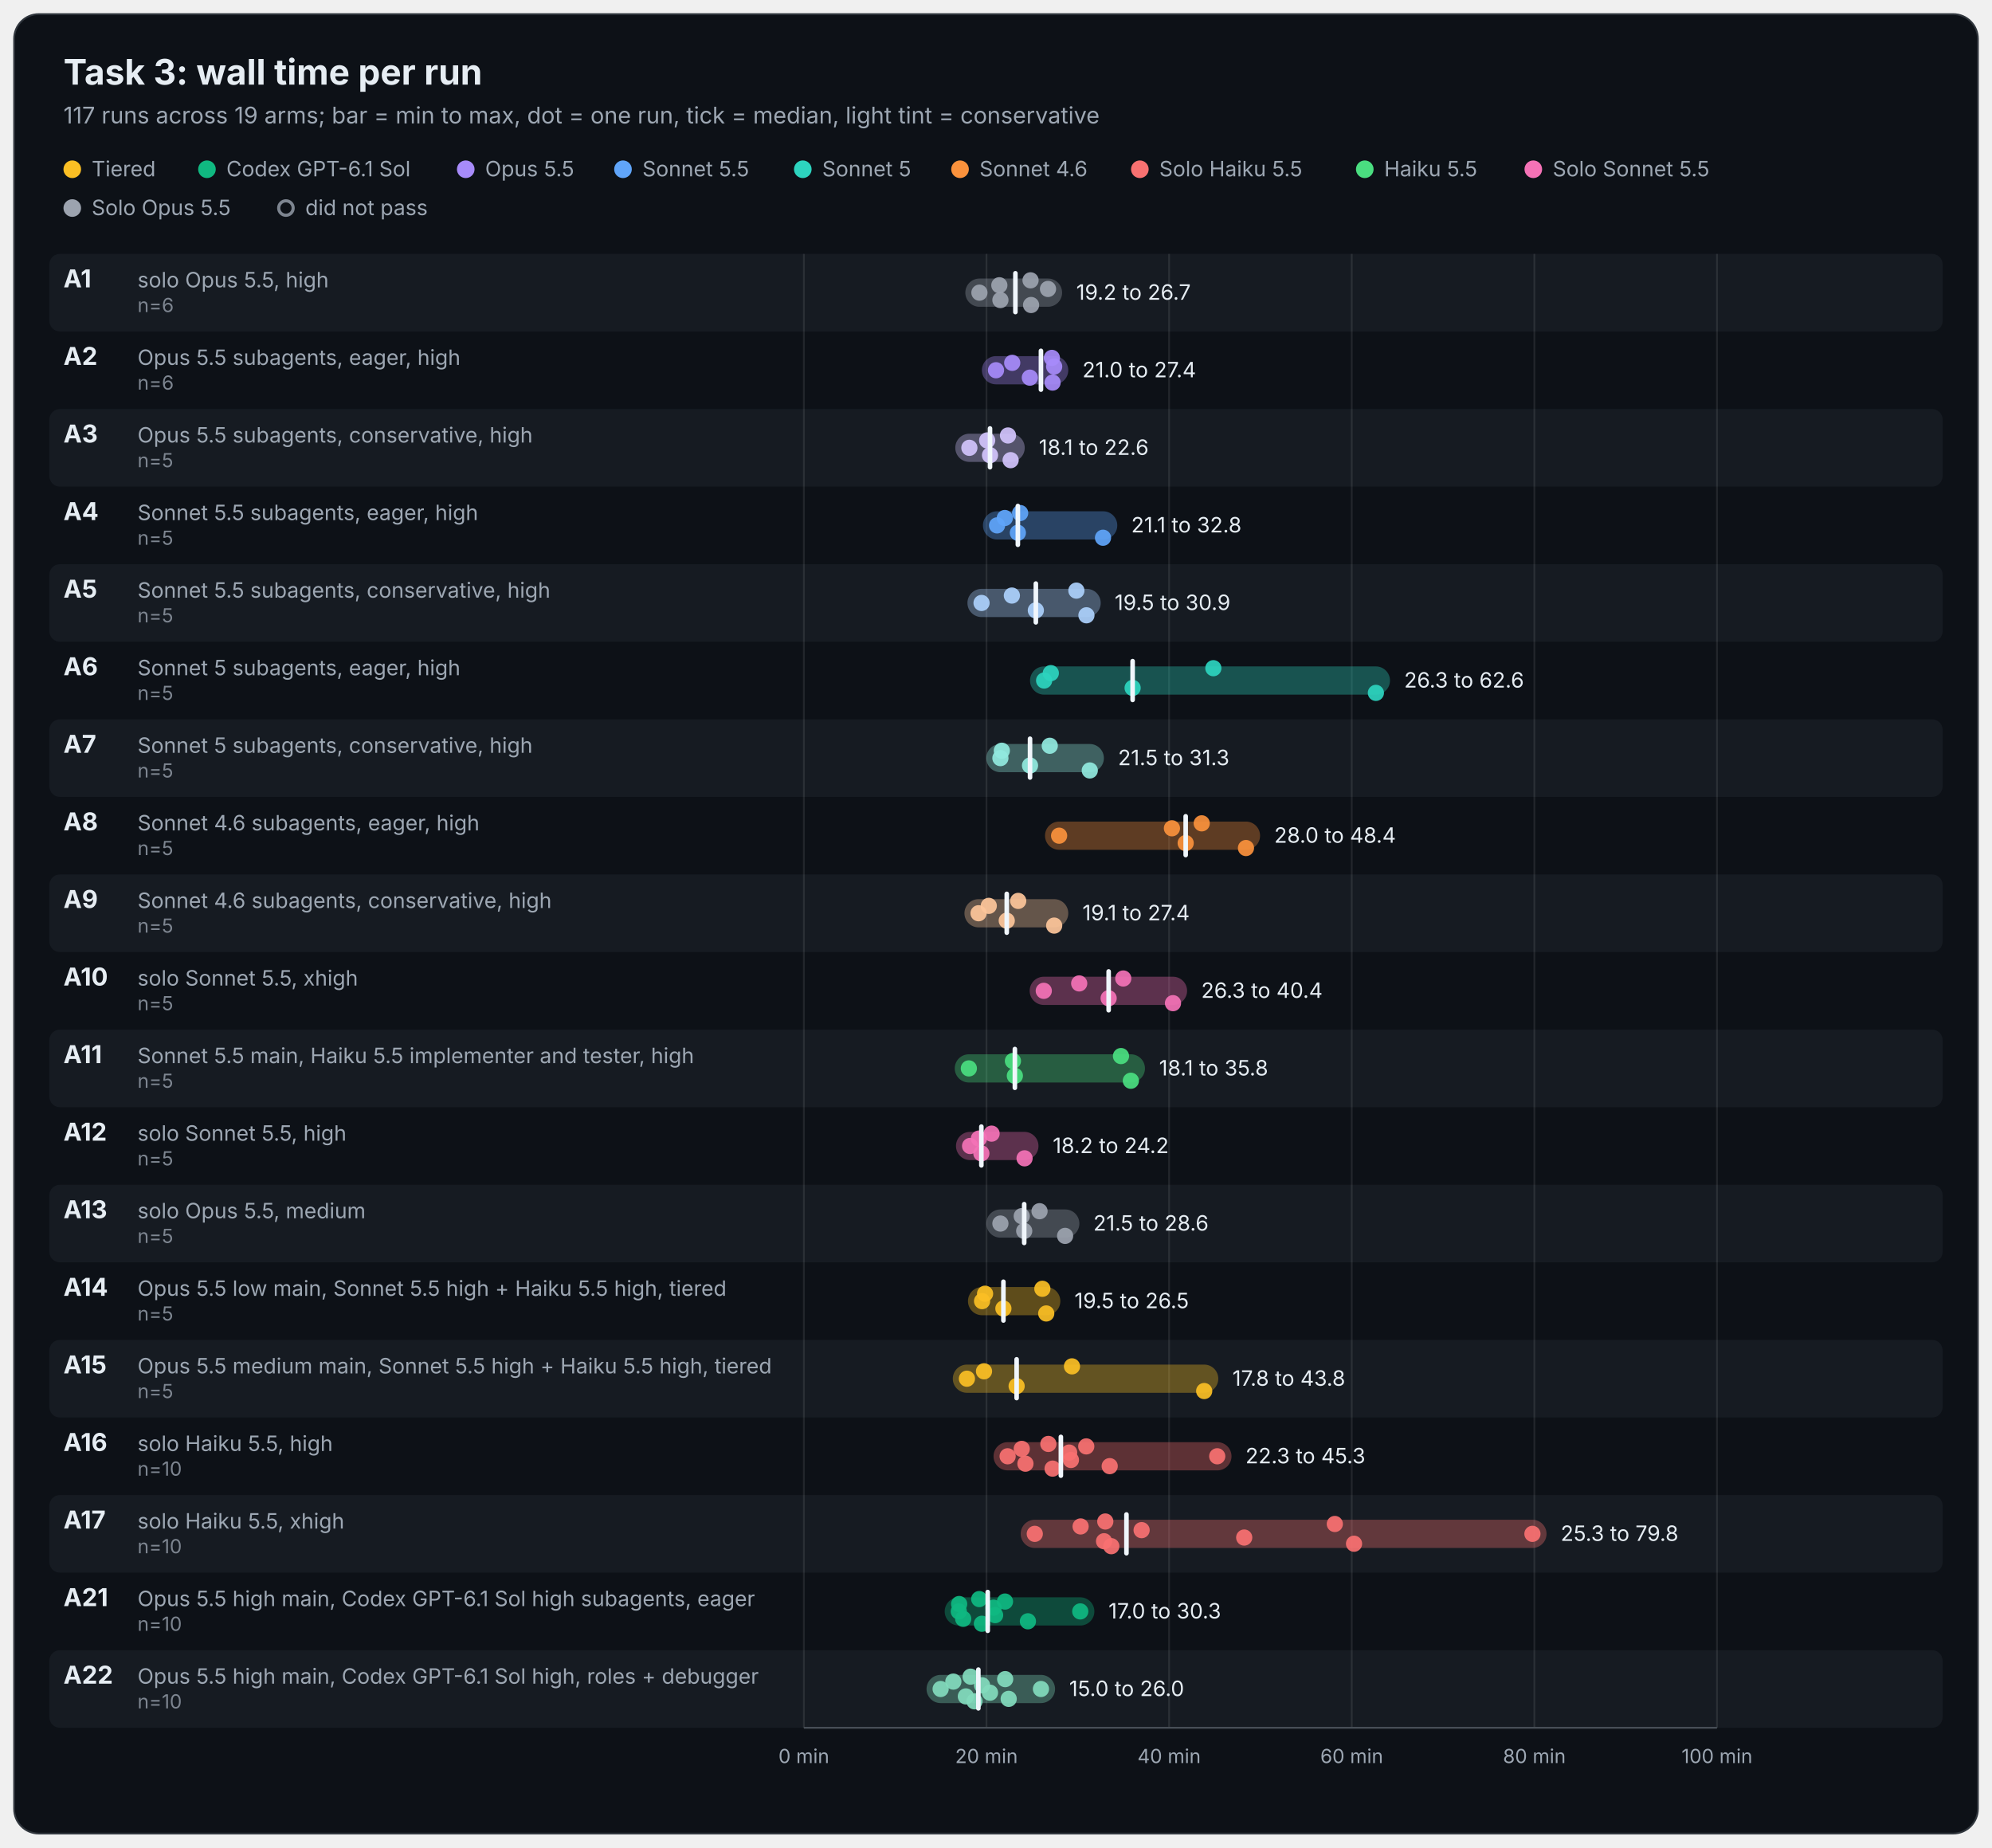
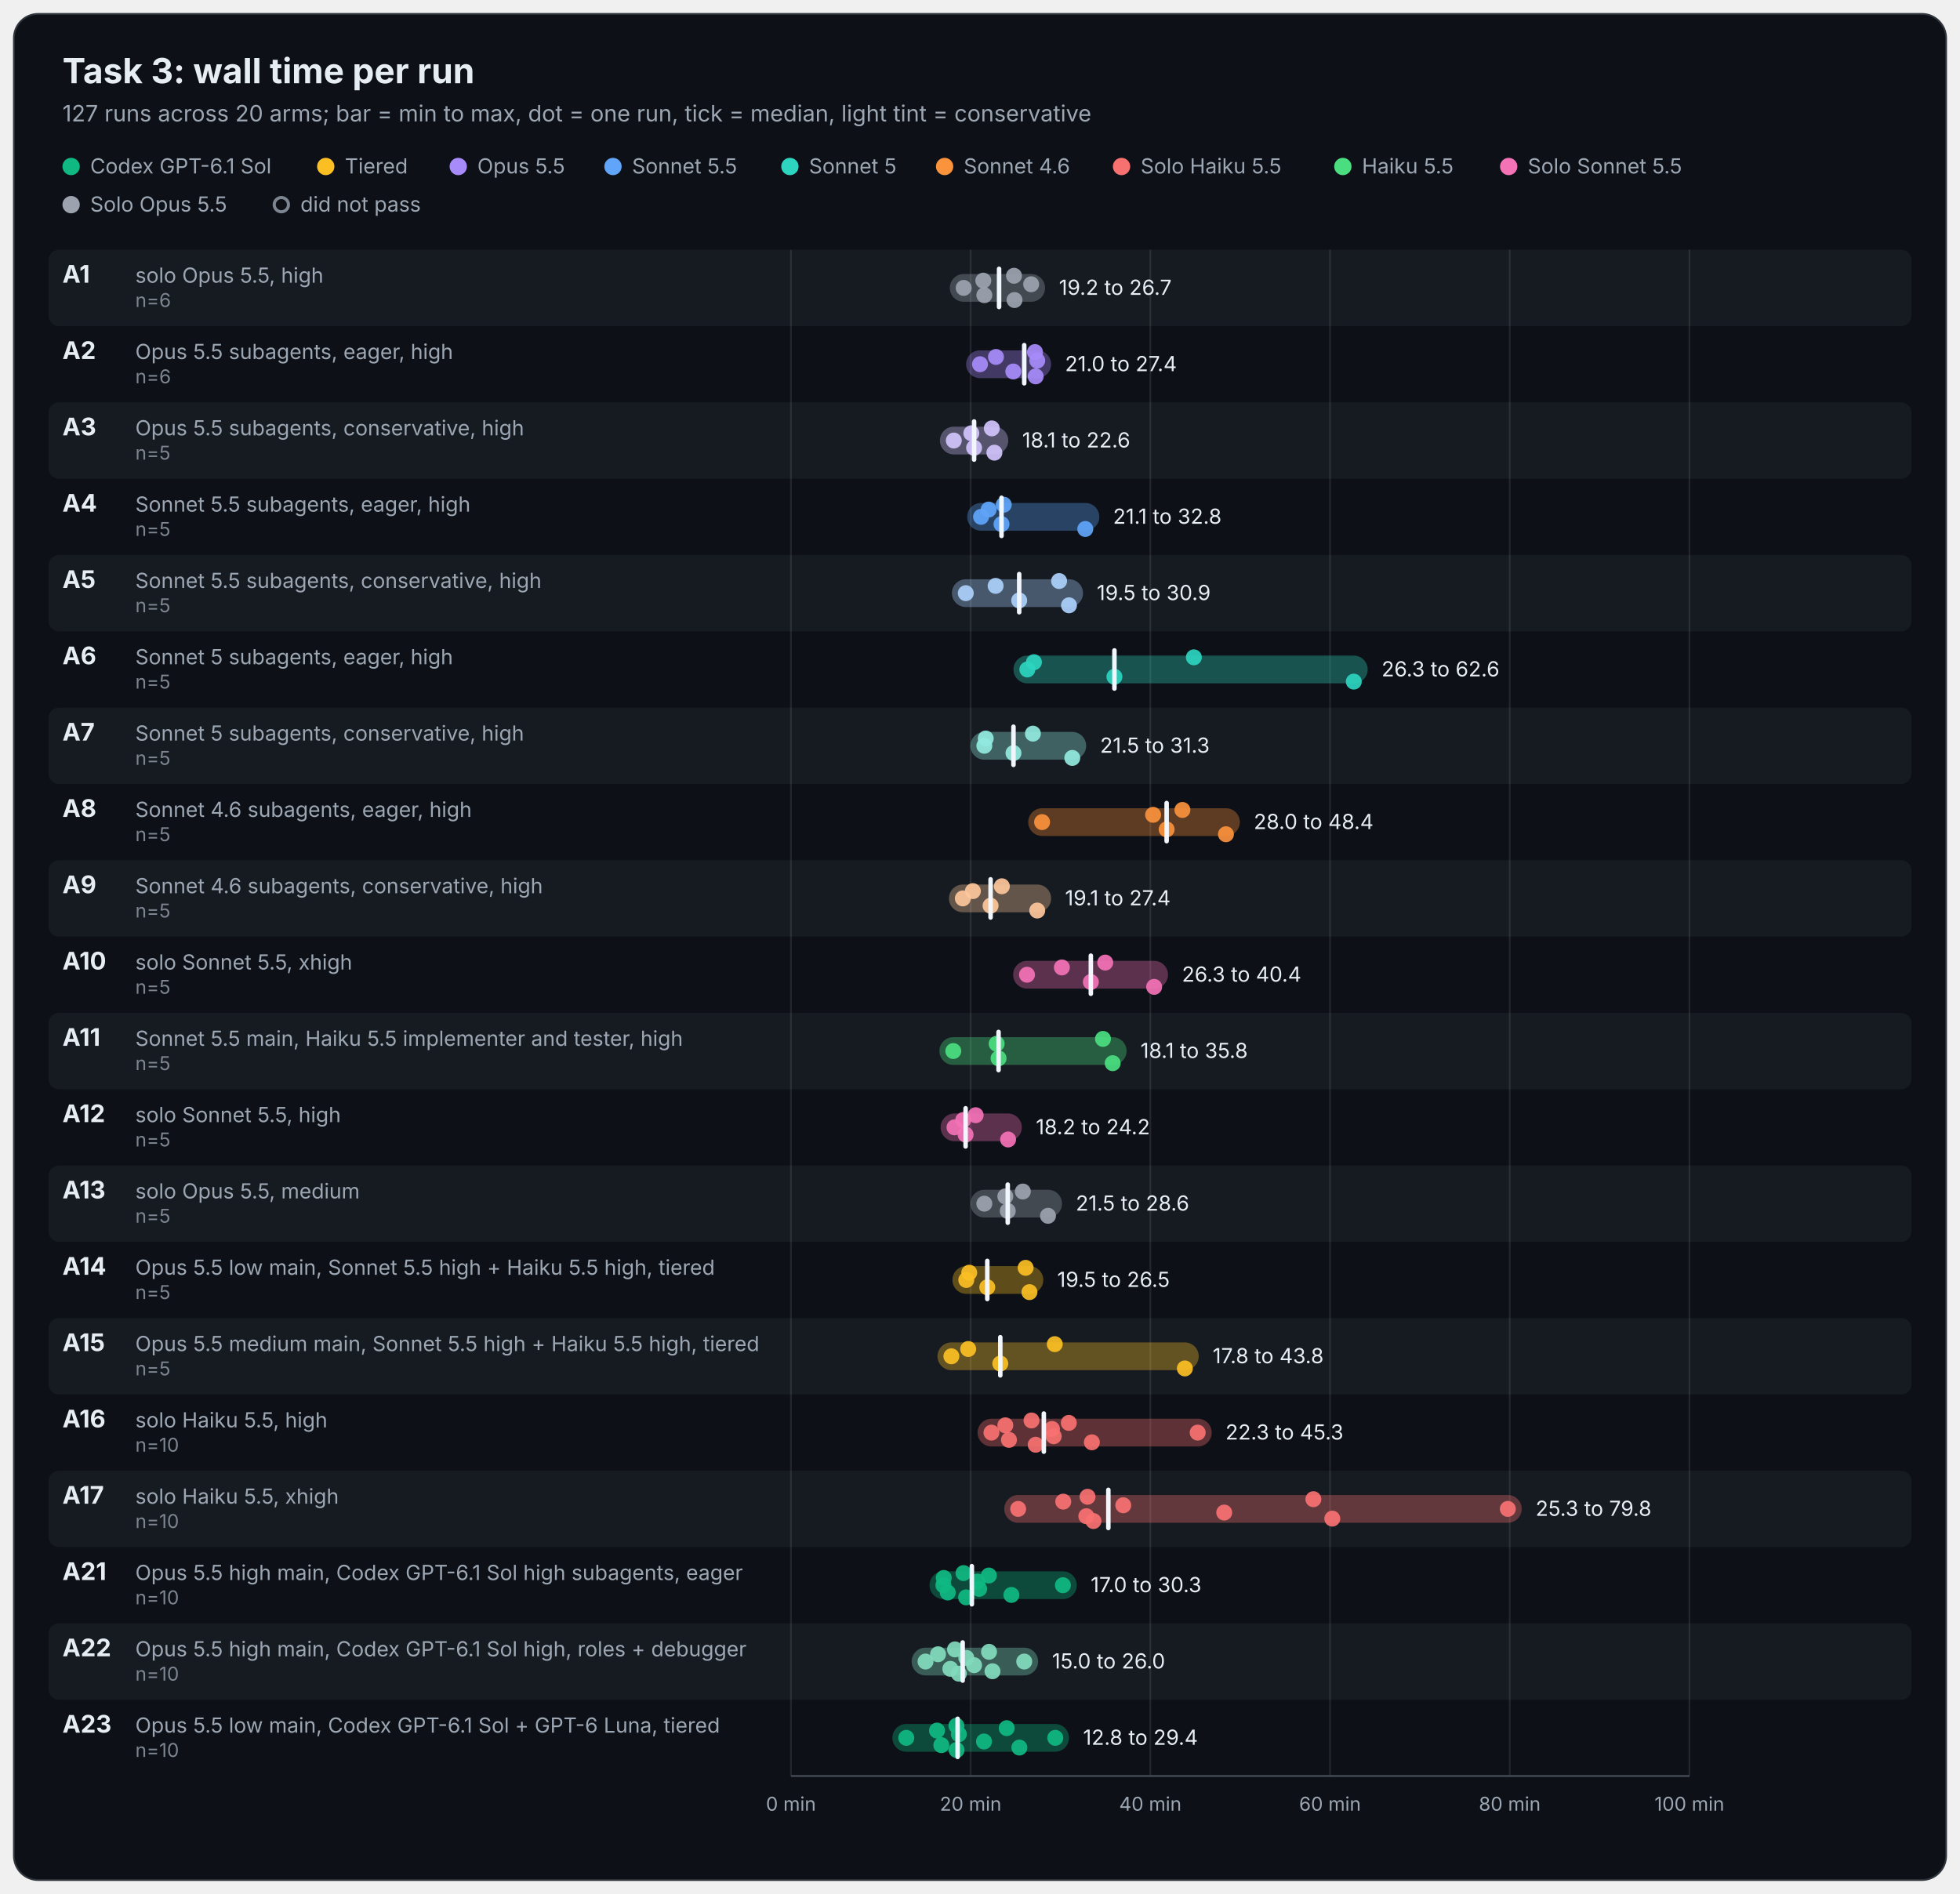
- <svg xmlns="http://www.w3.org/2000/svg" width="1130" height="1048.0" viewBox="0 0 1130 1048.0" role="img" aria-label="Task 3: wall time per run" font-family="-apple-system, &quot;Segoe UI&quot;, Inter, Roboto, &quot;Helvetica Neue&quot;, Arial, sans-serif">
-   <rect x="8" y="8" width="1114" height="1032.0" rx="14" fill="#0d1117" stroke="#30363d" stroke-width="1" />
+ <svg xmlns="http://www.w3.org/2000/svg" width="1130" height="1092.0" viewBox="0 0 1130 1092.0" role="img" aria-label="Task 3: wall time per run" font-family="-apple-system, &quot;Segoe UI&quot;, Inter, Roboto, &quot;Helvetica Neue&quot;, Arial, sans-serif">
+   <rect x="8" y="8" width="1114" height="1076.0" rx="14" fill="#0d1117" stroke="#30363d" stroke-width="1" />
  <text x="36.0" y="48.0" font-size="20" font-weight="700" fill="#e6edf3" text-anchor="start">Task 3: wall time per run</text>
-   <text x="36.0" y="70.0" font-size="13" font-weight="400" fill="#9da7b3" text-anchor="start">117 runs across 19 arms; bar = min to max, dot = one run, tick = median, light tint = conservative</text>
-   <circle cx="41.0" cy="96.0" r="5" fill="#fbbf24" />
-   <text x="52.0" y="100.0" font-size="12" font-weight="400" fill="#9da7b3" text-anchor="start">Tiered</text>
-   <circle cx="117.4" cy="96.0" r="5" fill="#10b981" />
-   <text x="128.4" y="100.0" font-size="12" font-weight="400" fill="#9da7b3" text-anchor="start">Codex GPT-6.1 Sol</text>
+   <text x="36.0" y="70.0" font-size="13" font-weight="400" fill="#9da7b3" text-anchor="start">127 runs across 20 arms; bar = min to max, dot = one run, tick = median, light tint = conservative</text>
+   <circle cx="41.0" cy="96.0" r="5" fill="#10b981" />
+   <text x="52.0" y="100.0" font-size="12" font-weight="400" fill="#9da7b3" text-anchor="start">Codex GPT-6.1 Sol</text>
+   <circle cx="187.8" cy="96.0" r="5" fill="#fbbf24" />
+   <text x="198.8" y="100.0" font-size="12" font-weight="400" fill="#9da7b3" text-anchor="start">Tiered</text>
  <circle cx="264.2" cy="96.0" r="5" fill="#a78bfa" />
  <text x="275.2" y="100.0" font-size="12" font-weight="400" fill="#9da7b3" text-anchor="start">Opus 5.5</text>
  <circle cx="353.4" cy="96.0" r="5" fill="#60a5fa" />
  <text x="364.4" y="100.0" font-size="12" font-weight="400" fill="#9da7b3" text-anchor="start">Sonnet 5.5</text>
  <circle cx="455.4" cy="96.0" r="5" fill="#2dd4bf" />
  <text x="466.4" y="100.0" font-size="12" font-weight="400" fill="#9da7b3" text-anchor="start">Sonnet 5</text>
  <circle cx="544.6" cy="96.0" r="5" fill="#fb923c" />
  <text x="555.6" y="100.0" font-size="12" font-weight="400" fill="#9da7b3" text-anchor="start">Sonnet 4.6</text>
  <circle cx="646.6" cy="96.0" r="5" fill="#f87171" />
  <text x="657.6" y="100.0" font-size="12" font-weight="400" fill="#9da7b3" text-anchor="start">Solo Haiku 5.5</text>
  <circle cx="774.2" cy="96.0" r="5" fill="#4ade80" />
  <text x="785.2" y="100.0" font-size="12" font-weight="400" fill="#9da7b3" text-anchor="start">Haiku 5.5</text>
  <circle cx="869.8" cy="96.0" r="5" fill="#f472b6" />
  <text x="880.8" y="100.0" font-size="12" font-weight="400" fill="#9da7b3" text-anchor="start">Solo Sonnet 5.5</text>
  <circle cx="41.0" cy="118.0" r="5" fill="#9ca3af" />
  <text x="52.0" y="122.0" font-size="12" font-weight="400" fill="#9da7b3" text-anchor="start">Solo Opus 5.5</text>
  <circle cx="162.2" cy="118.0" r="4.1" fill="#0d1117" stroke="#7d8590" stroke-width="1.8" />
  <text x="173.2" y="122.0" font-size="12" font-weight="400" fill="#9da7b3" text-anchor="start">did not pass</text>
  <rect x="28" y="144.0" width="1074.0" height="44" rx="6" fill="#161b22" />
  <rect x="28" y="232.0" width="1074.0" height="44" rx="6" fill="#161b22" />
  <rect x="28" y="320.0" width="1074.0" height="44" rx="6" fill="#161b22" />
  <rect x="28" y="408.0" width="1074.0" height="44" rx="6" fill="#161b22" />
  <rect x="28" y="496.0" width="1074.0" height="44" rx="6" fill="#161b22" />
  <rect x="28" y="584.0" width="1074.0" height="44" rx="6" fill="#161b22" />
  <rect x="28" y="672.0" width="1074.0" height="44" rx="6" fill="#161b22" />
  <rect x="28" y="760.0" width="1074.0" height="44" rx="6" fill="#161b22" />
  <rect x="28" y="848.0" width="1074.0" height="44" rx="6" fill="#161b22" />
  <rect x="28" y="936.0" width="1074.0" height="44" rx="6" fill="#161b22" />
-   <line x1="456.0" y1="144.0" x2="456.0" y2="980.0" stroke="#ffffff" stroke-opacity="0.09" stroke-width="1" />
-   <text x="456.0" y="1000.0" font-size="11" font-weight="400" fill="#9da7b3" text-anchor="middle">0 min</text>
-   <line x1="559.6" y1="144.0" x2="559.6" y2="980.0" stroke="#ffffff" stroke-opacity="0.09" stroke-width="1" />
-   <text x="559.6" y="1000.0" font-size="11" font-weight="400" fill="#9da7b3" text-anchor="middle">20 min</text>
-   <line x1="663.2" y1="144.0" x2="663.2" y2="980.0" stroke="#ffffff" stroke-opacity="0.09" stroke-width="1" />
-   <text x="663.2" y="1000.0" font-size="11" font-weight="400" fill="#9da7b3" text-anchor="middle">40 min</text>
-   <line x1="766.8" y1="144.0" x2="766.8" y2="980.0" stroke="#ffffff" stroke-opacity="0.09" stroke-width="1" />
-   <text x="766.8" y="1000.0" font-size="11" font-weight="400" fill="#9da7b3" text-anchor="middle">60 min</text>
-   <line x1="870.4" y1="144.0" x2="870.4" y2="980.0" stroke="#ffffff" stroke-opacity="0.09" stroke-width="1" />
-   <text x="870.4" y="1000.0" font-size="11" font-weight="400" fill="#9da7b3" text-anchor="middle">80 min</text>
-   <line x1="974.0" y1="144.0" x2="974.0" y2="980.0" stroke="#ffffff" stroke-opacity="0.09" stroke-width="1" />
-   <text x="974.0" y="1000.0" font-size="11" font-weight="400" fill="#9da7b3" text-anchor="middle">100 min</text>
-   <line x1="456.0" y1="980.0" x2="974.0" y2="980.0" stroke="#484f58" stroke-width="1" />
+   <line x1="456.0" y1="144.0" x2="456.0" y2="1024.0" stroke="#ffffff" stroke-opacity="0.09" stroke-width="1" />
+   <text x="456.0" y="1044.0" font-size="11" font-weight="400" fill="#9da7b3" text-anchor="middle">0 min</text>
+   <line x1="559.6" y1="144.0" x2="559.6" y2="1024.0" stroke="#ffffff" stroke-opacity="0.09" stroke-width="1" />
+   <text x="559.6" y="1044.0" font-size="11" font-weight="400" fill="#9da7b3" text-anchor="middle">20 min</text>
+   <line x1="663.2" y1="144.0" x2="663.2" y2="1024.0" stroke="#ffffff" stroke-opacity="0.09" stroke-width="1" />
+   <text x="663.2" y="1044.0" font-size="11" font-weight="400" fill="#9da7b3" text-anchor="middle">40 min</text>
+   <line x1="766.8" y1="144.0" x2="766.8" y2="1024.0" stroke="#ffffff" stroke-opacity="0.09" stroke-width="1" />
+   <text x="766.8" y="1044.0" font-size="11" font-weight="400" fill="#9da7b3" text-anchor="middle">60 min</text>
+   <line x1="870.4" y1="144.0" x2="870.4" y2="1024.0" stroke="#ffffff" stroke-opacity="0.09" stroke-width="1" />
+   <text x="870.4" y="1044.0" font-size="11" font-weight="400" fill="#9da7b3" text-anchor="middle">80 min</text>
+   <line x1="974.0" y1="144.0" x2="974.0" y2="1024.0" stroke="#ffffff" stroke-opacity="0.09" stroke-width="1" />
+   <text x="974.0" y="1044.0" font-size="11" font-weight="400" fill="#9da7b3" text-anchor="middle">100 min</text>
+   <line x1="456.0" y1="1024.0" x2="974.0" y2="1024.0" stroke="#484f58" stroke-width="1" />
  <text x="36.0" y="163.0" font-size="14" font-weight="700" fill="#e6edf3" text-anchor="start">A1</text>
  <text x="78.0" y="163.0" font-size="12" font-weight="400" fill="#9da7b3" text-anchor="start">solo Opus 5.5, high</text>
  <text x="78.0" y="177.0" font-size="11" font-weight="400" fill="#7d8590" text-anchor="start">n=6</text>
  <rect x="547.6" y="158.0" width="54.9" height="16" rx="8.0" fill="#9ca3af" fill-opacity="0.34" />
  <circle cx="555.6" cy="166.0" r="4.6" fill="#9ca3af" fill-opacity="0.92" />
  <circle cx="566.9" cy="161.8" r="4.6" fill="#9ca3af" fill-opacity="0.92" />
  <circle cx="567.5" cy="170.2" r="4.6" fill="#9ca3af" fill-opacity="0.92" />
  <circle cx="584.6" cy="159.0" r="4.6" fill="#9ca3af" fill-opacity="0.92" />
  <circle cx="584.9" cy="173.0" r="4.6" fill="#9ca3af" fill-opacity="0.92" />
  <circle cx="594.5" cy="163.9" r="4.6" fill="#9ca3af" fill-opacity="0.92" />
  <line x1="576.0" y1="155.0" x2="576.0" y2="177.0" stroke="#f0f6fc" stroke-width="2.6" stroke-linecap="round" />
  <text x="610.5" y="170.0" font-size="12" font-weight="400" fill="#e6edf3" text-anchor="start">19.2 to 26.7</text>
  <text x="36.0" y="207.0" font-size="14" font-weight="700" fill="#e6edf3" text-anchor="start">A2</text>
  <text x="78.0" y="207.0" font-size="12" font-weight="400" fill="#9da7b3" text-anchor="start">Opus 5.5 subagents, eager, high</text>
  <text x="78.0" y="221.0" font-size="11" font-weight="400" fill="#7d8590" text-anchor="start">n=6</text>
  <rect x="557.0" y="202.0" width="49.0" height="16" rx="8.0" fill="#a78bfa" fill-opacity="0.34" />
  <circle cx="565.0" cy="210.0" r="4.6" fill="#a78bfa" fill-opacity="0.92" />
  <circle cx="574.2" cy="205.8" r="4.6" fill="#a78bfa" fill-opacity="0.92" />
  <circle cx="584.2" cy="214.2" r="4.6" fill="#a78bfa" fill-opacity="0.92" />
  <circle cx="596.7" cy="203.0" r="4.6" fill="#a78bfa" fill-opacity="0.92" />
  <circle cx="597.1" cy="217.0" r="4.6" fill="#a78bfa" fill-opacity="0.92" />
  <circle cx="598.0" cy="207.9" r="4.6" fill="#a78bfa" fill-opacity="0.92" />
  <line x1="590.5" y1="199.0" x2="590.5" y2="221.0" stroke="#f0f6fc" stroke-width="2.6" stroke-linecap="round" />
  <text x="614.0" y="214.0" font-size="12" font-weight="400" fill="#e6edf3" text-anchor="start">21.0 to 27.4</text>
  <text x="36.0" y="251.0" font-size="14" font-weight="700" fill="#e6edf3" text-anchor="start">A3</text>
  <text x="78.0" y="251.0" font-size="12" font-weight="400" fill="#9da7b3" text-anchor="start">Opus 5.5 subagents, conservative, high</text>
  <text x="78.0" y="265.0" font-size="11" font-weight="400" fill="#7d8590" text-anchor="start">n=5</text>
  <rect x="541.9" y="246.0" width="39.4" height="16" rx="8.0" fill="#d1c3fc" fill-opacity="0.34" />
  <circle cx="549.9" cy="254.0" r="4.6" fill="#d1c3fc" fill-opacity="0.92" />
  <circle cx="560.0" cy="249.8" r="4.6" fill="#d1c3fc" fill-opacity="0.92" />
  <circle cx="561.6" cy="258.2" r="4.6" fill="#d1c3fc" fill-opacity="0.92" />
  <circle cx="571.8" cy="247.0" r="4.6" fill="#d1c3fc" fill-opacity="0.92" />
  <circle cx="573.3" cy="261.0" r="4.6" fill="#d1c3fc" fill-opacity="0.92" />
  <line x1="561.6" y1="243.0" x2="561.6" y2="265.0" stroke="#f0f6fc" stroke-width="2.6" stroke-linecap="round" />
  <text x="589.3" y="258.0" font-size="12" font-weight="400" fill="#e6edf3" text-anchor="start">18.1 to 22.6</text>
  <text x="36.0" y="295.0" font-size="14" font-weight="700" fill="#e6edf3" text-anchor="start">A4</text>
  <text x="78.0" y="295.0" font-size="12" font-weight="400" fill="#9da7b3" text-anchor="start">Sonnet 5.5 subagents, eager, high</text>
  <text x="78.0" y="309.0" font-size="11" font-weight="400" fill="#7d8590" text-anchor="start">n=5</text>
  <rect x="557.6" y="290.0" width="76.2" height="16" rx="8.0" fill="#60a5fa" fill-opacity="0.34" />
  <circle cx="565.6" cy="298.0" r="4.6" fill="#60a5fa" fill-opacity="0.92" />
  <circle cx="570.0" cy="293.8" r="4.6" fill="#60a5fa" fill-opacity="0.92" />
  <circle cx="577.4" cy="302.2" r="4.6" fill="#60a5fa" fill-opacity="0.92" />
  <circle cx="578.7" cy="291.0" r="4.6" fill="#60a5fa" fill-opacity="0.92" />
  <circle cx="625.7" cy="305.0" r="4.6" fill="#60a5fa" fill-opacity="0.92" />
  <line x1="577.4" y1="287.0" x2="577.4" y2="309.0" stroke="#f0f6fc" stroke-width="2.6" stroke-linecap="round" />
  <text x="641.7" y="302.0" font-size="12" font-weight="400" fill="#e6edf3" text-anchor="start">21.1 to 32.8</text>
  <text x="36.0" y="339.0" font-size="14" font-weight="700" fill="#e6edf3" text-anchor="start">A5</text>
  <text x="78.0" y="339.0" font-size="12" font-weight="400" fill="#9da7b3" text-anchor="start">Sonnet 5.5 subagents, conservative, high</text>
  <text x="78.0" y="353.0" font-size="11" font-weight="400" fill="#7d8590" text-anchor="start">n=5</text>
  <rect x="548.8" y="334.0" width="75.6" height="16" rx="8.0" fill="#acd0fc" fill-opacity="0.34" />
  <circle cx="556.8" cy="342.0" r="4.6" fill="#acd0fc" fill-opacity="0.92" />
  <circle cx="574.0" cy="337.8" r="4.6" fill="#acd0fc" fill-opacity="0.92" />
  <circle cx="587.6" cy="346.2" r="4.6" fill="#acd0fc" fill-opacity="0.92" />
  <circle cx="610.6" cy="335.0" r="4.6" fill="#acd0fc" fill-opacity="0.92" />
  <circle cx="616.3" cy="349.0" r="4.6" fill="#acd0fc" fill-opacity="0.92" />
  <line x1="587.6" y1="331.0" x2="587.6" y2="353.0" stroke="#f0f6fc" stroke-width="2.6" stroke-linecap="round" />
  <text x="632.3" y="346.0" font-size="12" font-weight="400" fill="#e6edf3" text-anchor="start">19.5 to 30.9</text>
  <text x="36.0" y="383.0" font-size="14" font-weight="700" fill="#e6edf3" text-anchor="start">A6</text>
  <text x="78.0" y="383.0" font-size="12" font-weight="400" fill="#9da7b3" text-anchor="start">Sonnet 5 subagents, eager, high</text>
  <text x="78.0" y="397.0" font-size="11" font-weight="400" fill="#7d8590" text-anchor="start">n=5</text>
  <rect x="584.3" y="378.0" width="204.2" height="16" rx="8.0" fill="#2dd4bf" fill-opacity="0.34" />
  <circle cx="592.3" cy="386.0" r="4.6" fill="#2dd4bf" fill-opacity="0.92" />
  <circle cx="596.1" cy="381.8" r="4.6" fill="#2dd4bf" fill-opacity="0.92" />
  <circle cx="642.5" cy="390.2" r="4.6" fill="#2dd4bf" fill-opacity="0.92" />
  <circle cx="688.3" cy="379.0" r="4.6" fill="#2dd4bf" fill-opacity="0.92" />
  <circle cx="780.5" cy="393.0" r="4.6" fill="#2dd4bf" fill-opacity="0.92" />
  <line x1="642.5" y1="375.0" x2="642.5" y2="397.0" stroke="#f0f6fc" stroke-width="2.6" stroke-linecap="round" />
  <text x="796.5" y="390.0" font-size="12" font-weight="400" fill="#e6edf3" text-anchor="start">26.3 to 62.6</text>
  <text x="36.0" y="427.0" font-size="14" font-weight="700" fill="#e6edf3" text-anchor="start">A7</text>
  <text x="78.0" y="427.0" font-size="12" font-weight="400" fill="#9da7b3" text-anchor="start">Sonnet 5 subagents, conservative, high</text>
  <text x="78.0" y="441.0" font-size="11" font-weight="400" fill="#7d8590" text-anchor="start">n=5</text>
  <rect x="559.5" y="422.0" width="66.7" height="16" rx="8.0" fill="#92e9de" fill-opacity="0.34" />
  <circle cx="567.5" cy="430.0" r="4.6" fill="#92e9de" fill-opacity="0.92" />
  <circle cx="568.3" cy="425.8" r="4.6" fill="#92e9de" fill-opacity="0.92" />
  <circle cx="584.3" cy="434.2" r="4.6" fill="#92e9de" fill-opacity="0.92" />
  <circle cx="595.5" cy="423.0" r="4.6" fill="#92e9de" fill-opacity="0.92" />
  <circle cx="618.2" cy="437.0" r="4.6" fill="#92e9de" fill-opacity="0.92" />
  <line x1="584.3" y1="419.0" x2="584.3" y2="441.0" stroke="#f0f6fc" stroke-width="2.6" stroke-linecap="round" />
  <text x="634.2" y="434.0" font-size="12" font-weight="400" fill="#e6edf3" text-anchor="start">21.5 to 31.3</text>
  <text x="36.0" y="471.0" font-size="14" font-weight="700" fill="#e6edf3" text-anchor="start">A8</text>
  <text x="78.0" y="471.0" font-size="12" font-weight="400" fill="#9da7b3" text-anchor="start">Sonnet 4.6 subagents, eager, high</text>
  <text x="78.0" y="485.0" font-size="11" font-weight="400" fill="#7d8590" text-anchor="start">n=5</text>
  <rect x="592.8" y="466.0" width="122.0" height="16" rx="8.0" fill="#fb923c" fill-opacity="0.34" />
  <circle cx="600.8" cy="474.0" r="4.6" fill="#fb923c" fill-opacity="0.92" />
  <circle cx="664.8" cy="469.8" r="4.6" fill="#fb923c" fill-opacity="0.92" />
  <circle cx="672.6" cy="478.2" r="4.6" fill="#fb923c" fill-opacity="0.92" />
  <circle cx="681.7" cy="467.0" r="4.6" fill="#fb923c" fill-opacity="0.92" />
  <circle cx="706.8" cy="481.0" r="4.6" fill="#fb923c" fill-opacity="0.92" />
  <line x1="672.6" y1="463.0" x2="672.6" y2="485.0" stroke="#f0f6fc" stroke-width="2.6" stroke-linecap="round" />
  <text x="722.8" y="478.0" font-size="12" font-weight="400" fill="#e6edf3" text-anchor="start">28.0 to 48.4</text>
  <text x="36.0" y="515.0" font-size="14" font-weight="700" fill="#e6edf3" text-anchor="start">A9</text>
  <text x="78.0" y="515.0" font-size="12" font-weight="400" fill="#9da7b3" text-anchor="start">Sonnet 4.6 subagents, conservative, high</text>
  <text x="78.0" y="529.0" font-size="11" font-weight="400" fill="#7d8590" text-anchor="start">n=5</text>
  <rect x="547.1" y="510.0" width="58.9" height="16" rx="8.0" fill="#fdc69a" fill-opacity="0.34" />
  <circle cx="555.1" cy="518.0" r="4.6" fill="#fdc69a" fill-opacity="0.92" />
  <circle cx="560.9" cy="513.8" r="4.6" fill="#fdc69a" fill-opacity="0.92" />
  <circle cx="571.1" cy="522.2" r="4.6" fill="#fdc69a" fill-opacity="0.92" />
  <circle cx="577.6" cy="511.0" r="4.6" fill="#fdc69a" fill-opacity="0.92" />
  <circle cx="598.0" cy="525.0" r="4.6" fill="#fdc69a" fill-opacity="0.92" />
  <line x1="571.1" y1="507.0" x2="571.1" y2="529.0" stroke="#f0f6fc" stroke-width="2.6" stroke-linecap="round" />
  <text x="614.0" y="522.0" font-size="12" font-weight="400" fill="#e6edf3" text-anchor="start">19.1 to 27.4</text>
  <text x="36.0" y="559.0" font-size="14" font-weight="700" fill="#e6edf3" text-anchor="start">A10</text>
  <text x="78.0" y="559.0" font-size="12" font-weight="400" fill="#9da7b3" text-anchor="start">solo Sonnet 5.5, xhigh</text>
  <text x="78.0" y="573.0" font-size="11" font-weight="400" fill="#7d8590" text-anchor="start">n=5</text>
  <rect x="584.1" y="554.0" width="89.3" height="16" rx="8.0" fill="#f472b6" fill-opacity="0.34" />
  <circle cx="592.1" cy="562.0" r="4.6" fill="#f472b6" fill-opacity="0.92" />
  <circle cx="612.2" cy="557.8" r="4.6" fill="#f472b6" fill-opacity="0.92" />
  <circle cx="628.9" cy="566.2" r="4.6" fill="#f472b6" fill-opacity="0.92" />
  <circle cx="637.2" cy="555.0" r="4.6" fill="#f472b6" fill-opacity="0.92" />
  <circle cx="665.4" cy="569.0" r="4.6" fill="#f472b6" fill-opacity="0.92" />
  <line x1="628.9" y1="551.0" x2="628.9" y2="573.0" stroke="#f0f6fc" stroke-width="2.6" stroke-linecap="round" />
  <text x="681.4" y="566.0" font-size="12" font-weight="400" fill="#e6edf3" text-anchor="start">26.3 to 40.4</text>
  <text x="36.0" y="603.0" font-size="14" font-weight="700" fill="#e6edf3" text-anchor="start">A11</text>
  <text x="78.0" y="603.0" font-size="12" font-weight="400" fill="#9da7b3" text-anchor="start">Sonnet 5.5 main, Haiku 5.5 implementer and tester, high</text>
  <text x="78.0" y="617.0" font-size="11" font-weight="400" fill="#7d8590" text-anchor="start">n=5</text>
  <rect x="541.6" y="598.0" width="107.9" height="16" rx="8.0" fill="#4ade80" fill-opacity="0.34" />
  <circle cx="549.6" cy="606.0" r="4.6" fill="#4ade80" fill-opacity="0.92" />
  <circle cx="574.6" cy="601.8" r="4.6" fill="#4ade80" fill-opacity="0.92" />
  <circle cx="575.7" cy="610.2" r="4.6" fill="#4ade80" fill-opacity="0.92" />
  <circle cx="635.9" cy="599.0" r="4.6" fill="#4ade80" fill-opacity="0.92" />
  <circle cx="641.5" cy="613.0" r="4.6" fill="#4ade80" fill-opacity="0.92" />
  <line x1="575.7" y1="595.0" x2="575.7" y2="617.0" stroke="#f0f6fc" stroke-width="2.6" stroke-linecap="round" />
  <text x="657.5" y="610.0" font-size="12" font-weight="400" fill="#e6edf3" text-anchor="start">18.1 to 35.8</text>
  <text x="36.0" y="647.0" font-size="14" font-weight="700" fill="#e6edf3" text-anchor="start">A12</text>
  <text x="78.0" y="647.0" font-size="12" font-weight="400" fill="#9da7b3" text-anchor="start">solo Sonnet 5.5, high</text>
  <text x="78.0" y="661.0" font-size="11" font-weight="400" fill="#7d8590" text-anchor="start">n=5</text>
  <rect x="542.3" y="642.0" width="46.8" height="16" rx="8.0" fill="#f472b6" fill-opacity="0.34" />
  <circle cx="550.3" cy="650.0" r="4.6" fill="#f472b6" fill-opacity="0.92" />
  <circle cx="555.3" cy="645.8" r="4.6" fill="#f472b6" fill-opacity="0.92" />
  <circle cx="556.7" cy="654.2" r="4.6" fill="#f472b6" fill-opacity="0.92" />
  <circle cx="562.5" cy="643.0" r="4.6" fill="#f472b6" fill-opacity="0.92" />
  <circle cx="581.2" cy="657.0" r="4.6" fill="#f472b6" fill-opacity="0.92" />
  <line x1="556.7" y1="639.0" x2="556.7" y2="661.0" stroke="#f0f6fc" stroke-width="2.6" stroke-linecap="round" />
  <text x="597.2" y="654.0" font-size="12" font-weight="400" fill="#e6edf3" text-anchor="start">18.2 to 24.2</text>
  <text x="36.0" y="691.0" font-size="14" font-weight="700" fill="#e6edf3" text-anchor="start">A13</text>
  <text x="78.0" y="691.0" font-size="12" font-weight="400" fill="#9da7b3" text-anchor="start">solo Opus 5.5, medium</text>
  <text x="78.0" y="705.0" font-size="11" font-weight="400" fill="#7d8590" text-anchor="start">n=5</text>
  <rect x="559.5" y="686.0" width="52.8" height="16" rx="8.0" fill="#9ca3af" fill-opacity="0.34" />
  <circle cx="567.5" cy="694.0" r="4.6" fill="#9ca3af" fill-opacity="0.92" />
  <circle cx="579.6" cy="689.8" r="4.6" fill="#9ca3af" fill-opacity="0.92" />
  <circle cx="581.0" cy="698.2" r="4.6" fill="#9ca3af" fill-opacity="0.92" />
  <circle cx="589.7" cy="687.0" r="4.6" fill="#9ca3af" fill-opacity="0.92" />
  <circle cx="604.2" cy="701.0" r="4.6" fill="#9ca3af" fill-opacity="0.92" />
  <line x1="581.0" y1="683.0" x2="581.0" y2="705.0" stroke="#f0f6fc" stroke-width="2.6" stroke-linecap="round" />
  <text x="620.2" y="698.0" font-size="12" font-weight="400" fill="#e6edf3" text-anchor="start">21.5 to 28.6</text>
  <text x="36.0" y="735.0" font-size="14" font-weight="700" fill="#e6edf3" text-anchor="start">A14</text>
  <text x="78.0" y="735.0" font-size="12" font-weight="400" fill="#9da7b3" text-anchor="start">Opus 5.5 low main, Sonnet 5.5 high + Haiku 5.5 high, tiered</text>
  <text x="78.0" y="749.0" font-size="11" font-weight="400" fill="#7d8590" text-anchor="start">n=5</text>
  <rect x="549.1" y="730.0" width="52.4" height="16" rx="8.0" fill="#fbbf24" fill-opacity="0.34" />
  <circle cx="557.1" cy="738.0" r="4.6" fill="#fbbf24" fill-opacity="0.92" />
  <circle cx="558.8" cy="733.8" r="4.6" fill="#fbbf24" fill-opacity="0.92" />
  <circle cx="569.2" cy="742.2" r="4.6" fill="#fbbf24" fill-opacity="0.92" />
  <circle cx="591.3" cy="731.0" r="4.6" fill="#fbbf24" fill-opacity="0.92" />
  <circle cx="593.5" cy="745.0" r="4.6" fill="#fbbf24" fill-opacity="0.92" />
  <line x1="569.2" y1="727.0" x2="569.2" y2="749.0" stroke="#f0f6fc" stroke-width="2.6" stroke-linecap="round" />
  <text x="609.5" y="742.0" font-size="12" font-weight="400" fill="#e6edf3" text-anchor="start">19.5 to 26.5</text>
  <text x="36.0" y="779.0" font-size="14" font-weight="700" fill="#e6edf3" text-anchor="start">A15</text>
  <text x="78.0" y="779.0" font-size="12" font-weight="400" fill="#9da7b3" text-anchor="start">Opus 5.5 medium main, Sonnet 5.5 high + Haiku 5.5 high, tiered</text>
  <text x="78.0" y="793.0" font-size="11" font-weight="400" fill="#7d8590" text-anchor="start">n=5</text>
  <rect x="540.5" y="774.0" width="150.6" height="16" rx="8.0" fill="#fbbf24" fill-opacity="0.34" />
  <circle cx="548.5" cy="782.0" r="4.6" fill="#fbbf24" fill-opacity="0.92" />
  <circle cx="558.2" cy="777.8" r="4.6" fill="#fbbf24" fill-opacity="0.92" />
  <circle cx="576.7" cy="786.2" r="4.6" fill="#fbbf24" fill-opacity="0.92" />
  <circle cx="608.1" cy="775.0" r="4.6" fill="#fbbf24" fill-opacity="0.92" />
  <circle cx="683.1" cy="789.0" r="4.6" fill="#fbbf24" fill-opacity="0.92" />
  <line x1="576.7" y1="771.0" x2="576.7" y2="793.0" stroke="#f0f6fc" stroke-width="2.6" stroke-linecap="round" />
  <text x="699.1" y="786.0" font-size="12" font-weight="400" fill="#e6edf3" text-anchor="start">17.8 to 43.8</text>
  <text x="36.0" y="823.0" font-size="14" font-weight="700" fill="#e6edf3" text-anchor="start">A16</text>
  <text x="78.0" y="823.0" font-size="12" font-weight="400" fill="#9da7b3" text-anchor="start">solo Haiku 5.5, high</text>
  <text x="78.0" y="837.0" font-size="11" font-weight="400" fill="#7d8590" text-anchor="start">n=10</text>
  <rect x="563.6" y="818.0" width="135.0" height="16" rx="8.0" fill="#f87171" fill-opacity="0.34" />
  <circle cx="571.6" cy="826.0" r="4.6" fill="#f87171" fill-opacity="0.92" />
  <circle cx="579.6" cy="821.8" r="4.6" fill="#f87171" fill-opacity="0.92" />
  <circle cx="581.7" cy="830.2" r="4.6" fill="#f87171" fill-opacity="0.92" />
  <circle cx="594.7" cy="819.0" r="4.6" fill="#f87171" fill-opacity="0.92" />
  <circle cx="597.1" cy="833.0" r="4.6" fill="#f87171" fill-opacity="0.92" />
  <circle cx="606.5" cy="823.9" r="4.6" fill="#f87171" fill-opacity="0.92" />
  <circle cx="607.5" cy="828.1" r="4.6" fill="#f87171" fill-opacity="0.92" />
  <circle cx="616.2" cy="820.4" r="4.6" fill="#f87171" fill-opacity="0.92" />
  <circle cx="629.5" cy="831.6" r="4.6" fill="#f87171" fill-opacity="0.92" />
  <circle cx="690.5" cy="826.0" r="4.6" fill="#f87171" fill-opacity="0.92" />
  <line x1="601.8" y1="815.0" x2="601.8" y2="837.0" stroke="#f0f6fc" stroke-width="2.6" stroke-linecap="round" />
  <text x="706.5" y="830.0" font-size="12" font-weight="400" fill="#e6edf3" text-anchor="start">22.3 to 45.3</text>
  <text x="36.0" y="867.0" font-size="14" font-weight="700" fill="#e6edf3" text-anchor="start">A17</text>
  <text x="78.0" y="867.0" font-size="12" font-weight="400" fill="#9da7b3" text-anchor="start">solo Haiku 5.5, xhigh</text>
  <text x="78.0" y="881.0" font-size="11" font-weight="400" fill="#7d8590" text-anchor="start">n=10</text>
  <rect x="579.0" y="862.0" width="298.3" height="16" rx="8.0" fill="#f87171" fill-opacity="0.34" />
  <circle cx="587.0" cy="870.0" r="4.6" fill="#f87171" fill-opacity="0.92" />
  <circle cx="613.0" cy="865.8" r="4.6" fill="#f87171" fill-opacity="0.92" />
  <circle cx="626.3" cy="874.2" r="4.6" fill="#f87171" fill-opacity="0.92" />
  <circle cx="627.0" cy="863.0" r="4.6" fill="#f87171" fill-opacity="0.92" />
  <circle cx="630.4" cy="877.0" r="4.6" fill="#f87171" fill-opacity="0.92" />
  <circle cx="647.6" cy="867.9" r="4.6" fill="#f87171" fill-opacity="0.92" />
  <circle cx="705.8" cy="872.1" r="4.6" fill="#f87171" fill-opacity="0.92" />
  <circle cx="757.2" cy="864.4" r="4.6" fill="#f87171" fill-opacity="0.92" />
  <circle cx="768.1" cy="875.6" r="4.6" fill="#f87171" fill-opacity="0.92" />
  <circle cx="869.3" cy="870.0" r="4.6" fill="#f87171" fill-opacity="0.92" />
  <line x1="639.0" y1="859.0" x2="639.0" y2="881.0" stroke="#f0f6fc" stroke-width="2.6" stroke-linecap="round" />
  <text x="885.3" y="874.0" font-size="12" font-weight="400" fill="#e6edf3" text-anchor="start">25.3 to 79.8</text>
  <text x="36.0" y="911.0" font-size="14" font-weight="700" fill="#e6edf3" text-anchor="start">A21</text>
  <text x="78.0" y="911.0" font-size="12" font-weight="400" fill="#9da7b3" text-anchor="start">Opus 5.5 high main, Codex GPT-6.1 Sol high subagents, eager</text>
  <text x="78.0" y="925.0" font-size="11" font-weight="400" fill="#7d8590" text-anchor="start">n=10</text>
  <rect x="535.9" y="906.0" width="84.9" height="16" rx="8.0" fill="#10b981" fill-opacity="0.34" />
  <circle cx="543.9" cy="914.0" r="4.6" fill="#10b981" fill-opacity="0.92" />
  <circle cx="544.1" cy="909.8" r="4.6" fill="#10b981" fill-opacity="0.92" />
  <circle cx="546.4" cy="918.2" r="4.6" fill="#10b981" fill-opacity="0.92" />
  <circle cx="555.5" cy="907.0" r="4.6" fill="#10b981" fill-opacity="0.92" />
  <circle cx="557.0" cy="921.0" r="4.6" fill="#10b981" fill-opacity="0.92" />
  <circle cx="563.6" cy="911.9" r="4.6" fill="#10b981" fill-opacity="0.92" />
  <circle cx="564.5" cy="916.1" r="4.6" fill="#10b981" fill-opacity="0.92" />
  <circle cx="570.1" cy="908.4" r="4.6" fill="#10b981" fill-opacity="0.92" />
  <circle cx="583.1" cy="919.6" r="4.6" fill="#10b981" fill-opacity="0.92" />
  <circle cx="612.8" cy="914.0" r="4.6" fill="#10b981" fill-opacity="0.92" />
  <line x1="560.3" y1="903.0" x2="560.3" y2="925.0" stroke="#f0f6fc" stroke-width="2.6" stroke-linecap="round" />
  <text x="628.8" y="918.0" font-size="12" font-weight="400" fill="#e6edf3" text-anchor="start">17.0 to 30.3</text>
  <text x="36.0" y="955.0" font-size="14" font-weight="700" fill="#e6edf3" text-anchor="start">A22</text>
  <text x="78.0" y="955.0" font-size="12" font-weight="400" fill="#9da7b3" text-anchor="start">Opus 5.5 high main, Codex GPT-6.1 Sol high, roles + debugger</text>
  <text x="78.0" y="969.0" font-size="11" font-weight="400" fill="#7d8590" text-anchor="start">n=10</text>
  <rect x="525.6" y="950.0" width="72.9" height="16" rx="8.0" fill="#83dbbd" fill-opacity="0.34" />
  <circle cx="533.6" cy="958.0" r="4.6" fill="#83dbbd" fill-opacity="0.92" />
  <circle cx="540.8" cy="953.8" r="4.6" fill="#83dbbd" fill-opacity="0.92" />
  <circle cx="547.9" cy="962.2" r="4.6" fill="#83dbbd" fill-opacity="0.92" />
  <circle cx="550.6" cy="951.0" r="4.6" fill="#83dbbd" fill-opacity="0.92" />
  <circle cx="552.8" cy="965.0" r="4.6" fill="#83dbbd" fill-opacity="0.92" />
  <circle cx="557.1" cy="955.9" r="4.6" fill="#83dbbd" fill-opacity="0.92" />
  <circle cx="561.6" cy="960.1" r="4.6" fill="#83dbbd" fill-opacity="0.92" />
  <circle cx="570.2" cy="952.4" r="4.6" fill="#83dbbd" fill-opacity="0.92" />
  <circle cx="572.2" cy="963.6" r="4.6" fill="#83dbbd" fill-opacity="0.92" />
  <circle cx="590.5" cy="958.0" r="4.6" fill="#83dbbd" fill-opacity="0.92" />
  <line x1="555.0" y1="947.0" x2="555.0" y2="969.0" stroke="#f0f6fc" stroke-width="2.6" stroke-linecap="round" />
  <text x="606.5" y="962.0" font-size="12" font-weight="400" fill="#e6edf3" text-anchor="start">15.0 to 26.0</text>
+   <text x="36.0" y="999.0" font-size="14" font-weight="700" fill="#e6edf3" text-anchor="start">A23</text>
+   <text x="78.0" y="999.0" font-size="12" font-weight="400" fill="#9da7b3" text-anchor="start">Opus 5.5 low main, Codex GPT-6.1 Sol + GPT-6 Luna, tiered</text>
+   <text x="78.0" y="1013.0" font-size="11" font-weight="400" fill="#7d8590" text-anchor="start">n=10</text>
+   <rect x="514.5" y="994.0" width="101.8" height="16" rx="8.0" fill="#10b981" fill-opacity="0.34" />
+   <circle cx="522.5" cy="1002.0" r="4.6" fill="#10b981" fill-opacity="0.92" />
+   <circle cx="540.2" cy="997.8" r="4.6" fill="#10b981" fill-opacity="0.92" />
+   <circle cx="542.7" cy="1006.2" r="4.6" fill="#10b981" fill-opacity="0.92" />
+   <circle cx="551.4" cy="995.0" r="4.6" fill="#10b981" fill-opacity="0.92" />
+   <circle cx="551.5" cy="1009.0" r="4.6" fill="#10b981" fill-opacity="0.92" />
+   <circle cx="552.8" cy="999.9" r="4.6" fill="#10b981" fill-opacity="0.92" />
+   <circle cx="567.3" cy="1004.1" r="4.6" fill="#10b981" fill-opacity="0.92" />
+   <circle cx="580.4" cy="996.4" r="4.6" fill="#10b981" fill-opacity="0.92" />
+   <circle cx="587.7" cy="1007.6" r="4.6" fill="#10b981" fill-opacity="0.92" />
+   <circle cx="608.4" cy="1002.0" r="4.6" fill="#10b981" fill-opacity="0.92" />
+   <line x1="552.1" y1="991.0" x2="552.1" y2="1013.0" stroke="#f0f6fc" stroke-width="2.6" stroke-linecap="round" />
+   <text x="624.4" y="1006.0" font-size="12" font-weight="400" fill="#e6edf3" text-anchor="start">12.8 to 29.4</text>
</svg>
